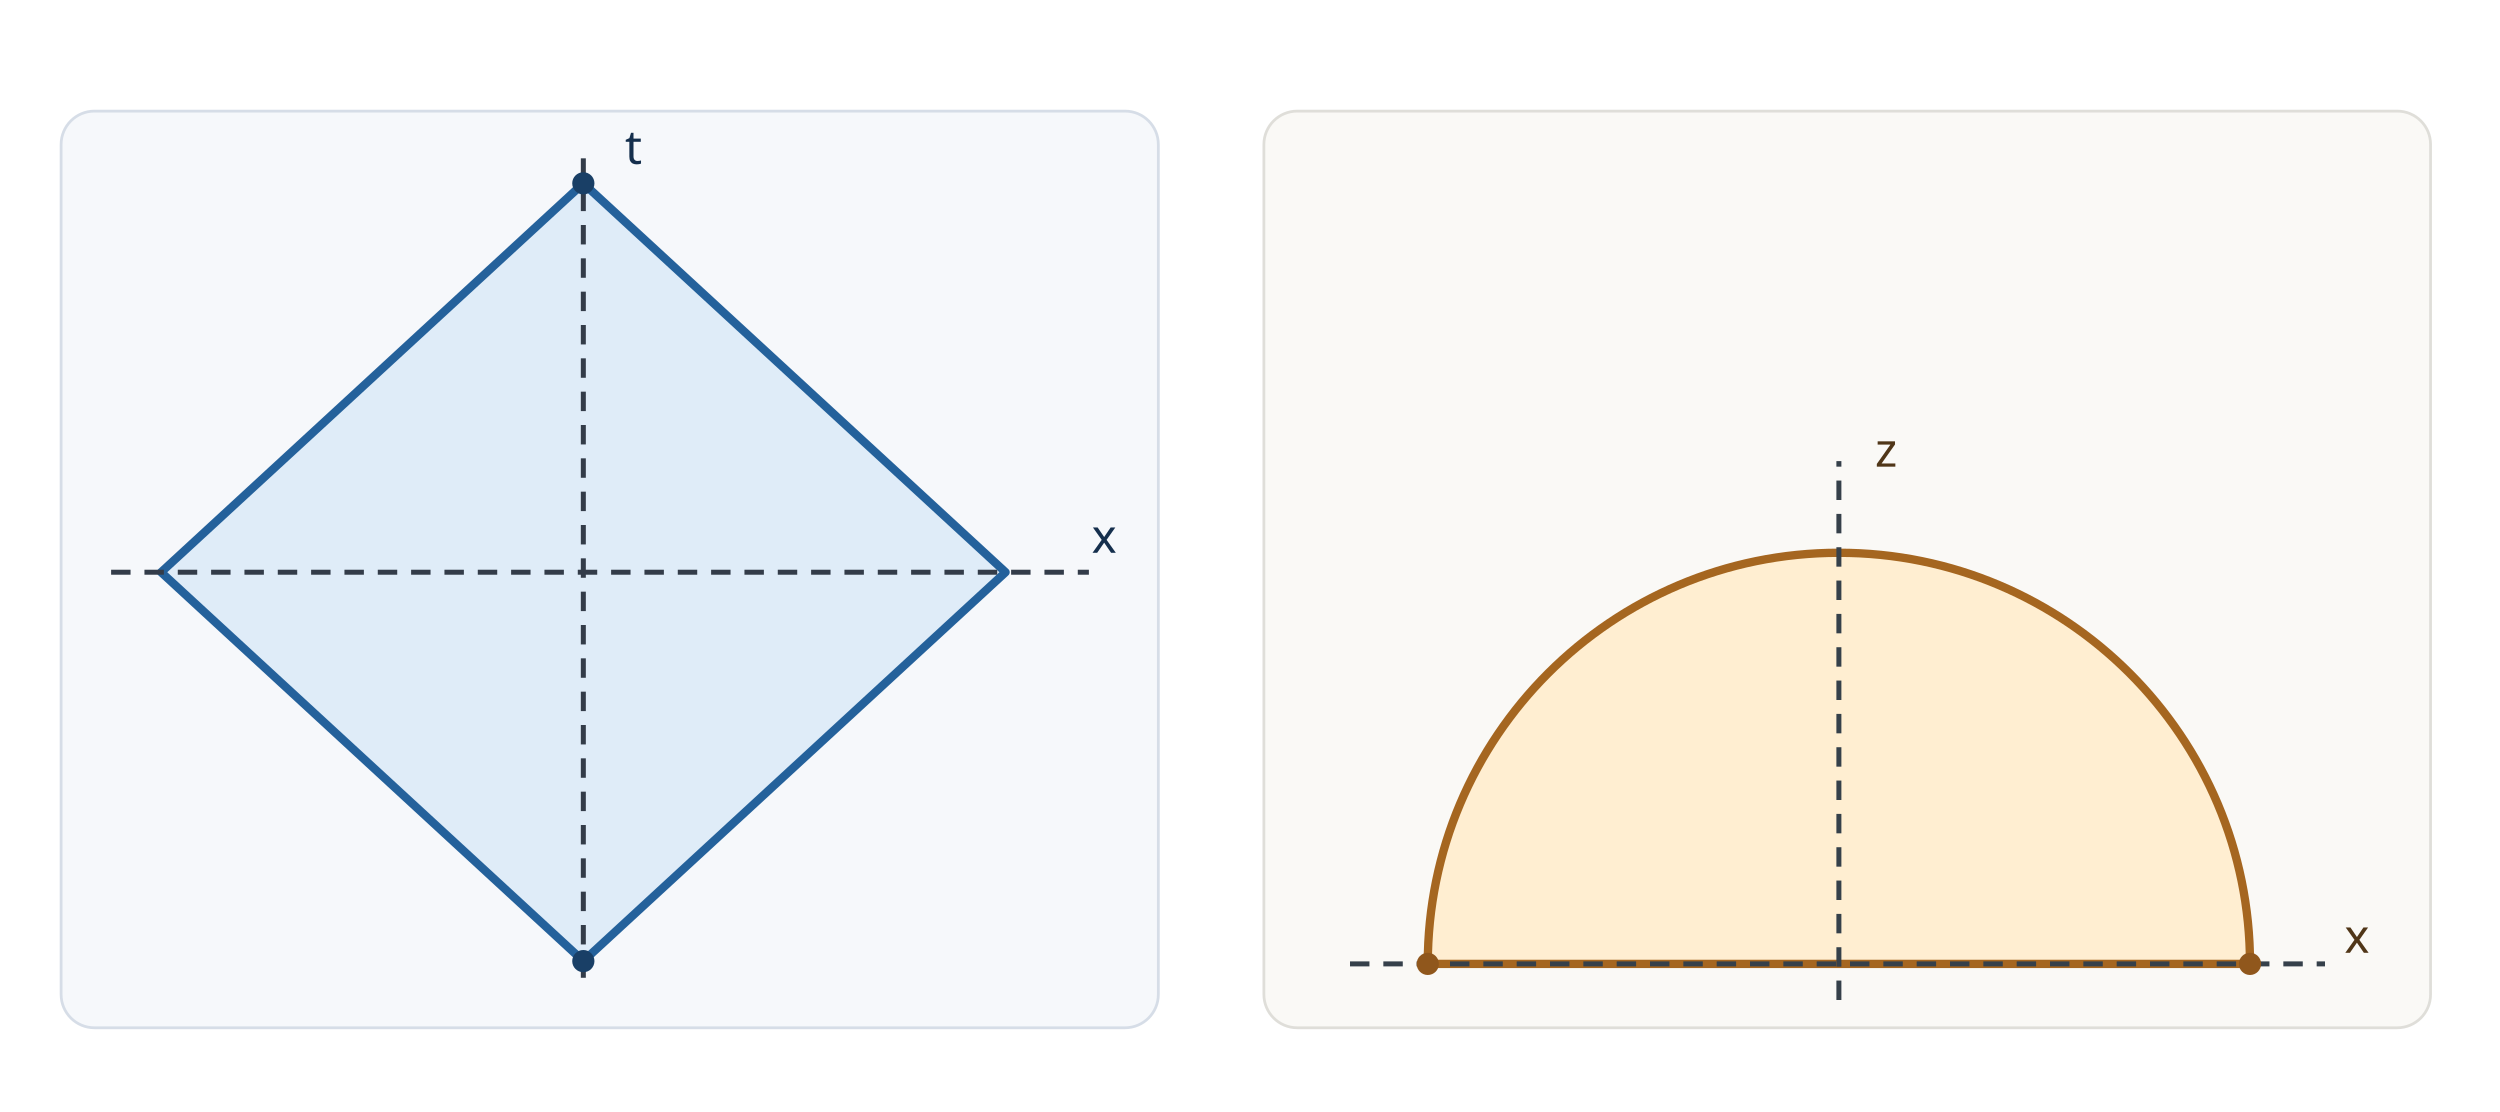
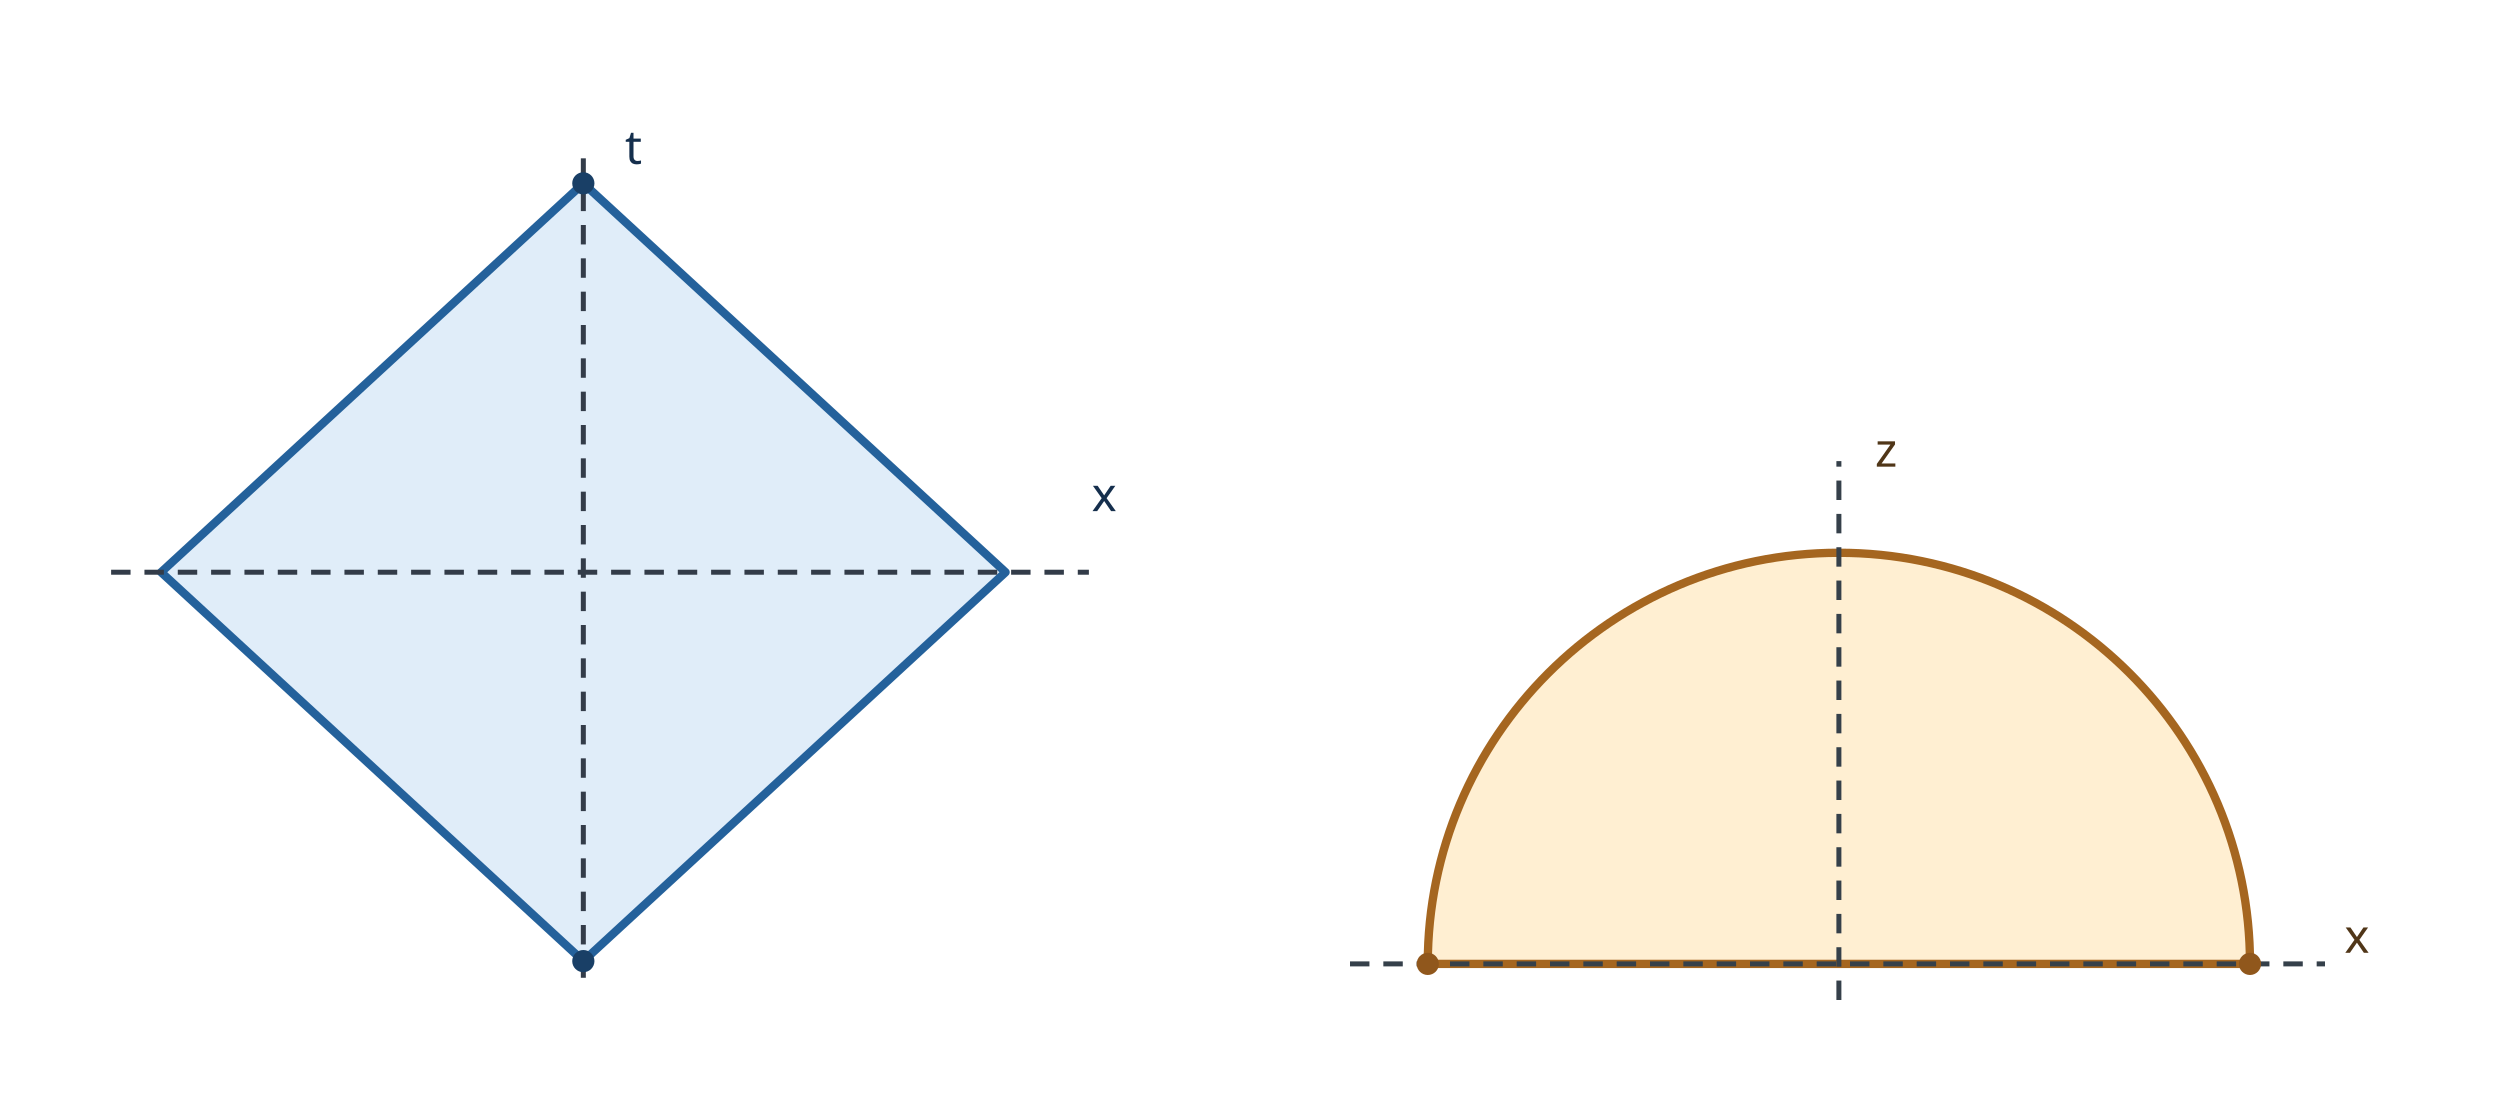
<svg xmlns="http://www.w3.org/2000/svg" width="900" height="400" viewBox="0 0 900 400" data-layout-lint="strict" role="img" aria-labelledby="wedge-title wedge-desc">
  <g>
-     <rect x="22" y="40" width="395" height="330" rx="12" fill="#f6f8fb" stroke="#d6dde7" stroke-width="1" />
    <polygon points="210,66 362,206 210,346 58,206" fill="#dceaf9" fill-opacity="0.86" stroke="#24619b" stroke-width="3" stroke-linejoin="round" />
    <line x1="40" y1="206" x2="392" y2="206" stroke="#333c49" stroke-width="1.8" stroke-dasharray="7 5" />
    <line x1="210" y1="352" x2="210" y2="55" stroke="#333c49" stroke-width="1.8" stroke-dasharray="7 5" />
    <circle cx="210" cy="66" r="4" fill="#193f66" />
    <circle cx="210" cy="346" r="4" fill="#193f66" />
    <text x="225" y="59" font-family="sans-serif" font-size="17" fill="#152f4d">t</text>
-     <text x="393" y="199" font-family="sans-serif" font-size="17" fill="#152f4d">x</text>
+     <text x="393" y="184" font-family="sans-serif" font-size="17" fill="#152f4d">x</text>
  </g>
  <g>
-     <rect x="455" y="40" width="420" height="330" rx="12" fill="#faf9f6" stroke="#dfded9" stroke-width="1" />
    <path d="M 514 347 A 148 148 0 0 1 810 347 L 514 347 Z" fill="#ffedcd" fill-opacity="0.9" stroke="#a56620" stroke-width="3" stroke-linejoin="round" />
    <line x1="486" y1="347" x2="837" y2="347" stroke="#35404a" stroke-width="1.8" stroke-dasharray="7 5" />
    <line x1="662" y1="360" x2="662" y2="166" stroke="#35404a" stroke-width="1.8" stroke-dasharray="7 5" />
    <circle cx="514" cy="347" r="4" fill="#90571c" />
    <circle cx="810" cy="347" r="4" fill="#90571c" />
    <text x="675" y="168" font-family="sans-serif" font-size="17" fill="#503618">z</text>
    <text x="844" y="343" font-family="sans-serif" font-size="17" fill="#503618">x</text>
  </g>
</svg>
